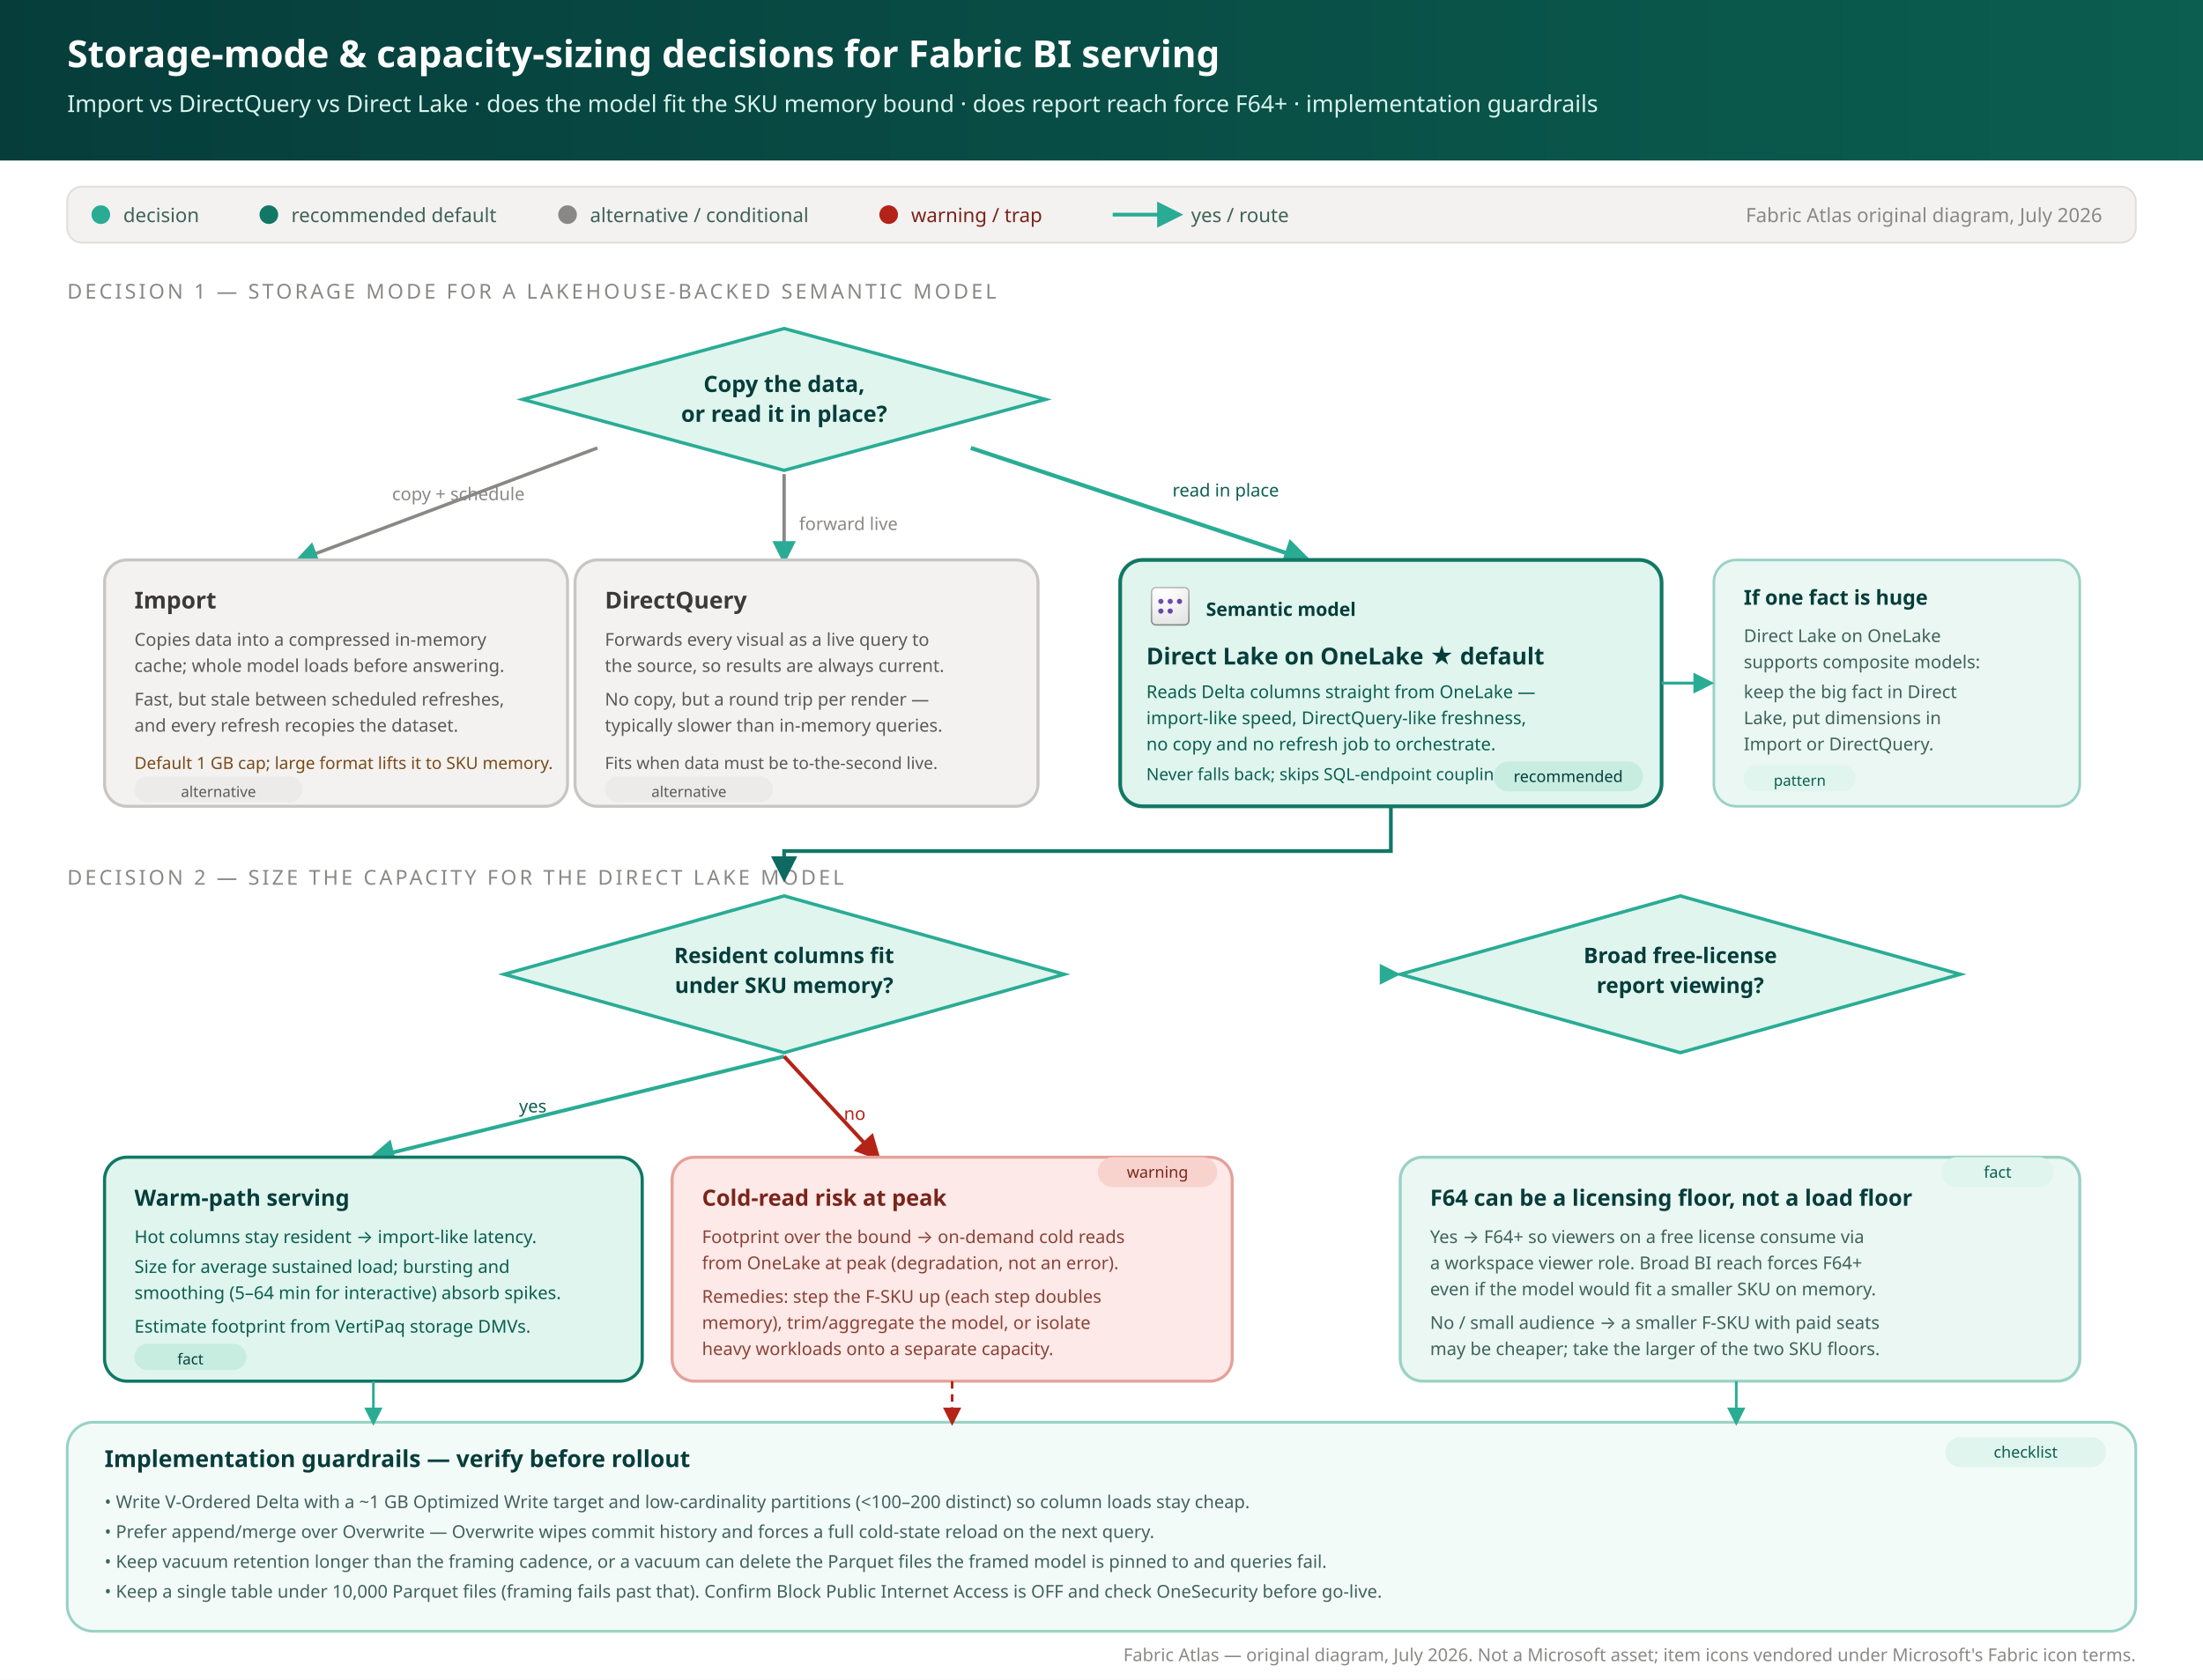
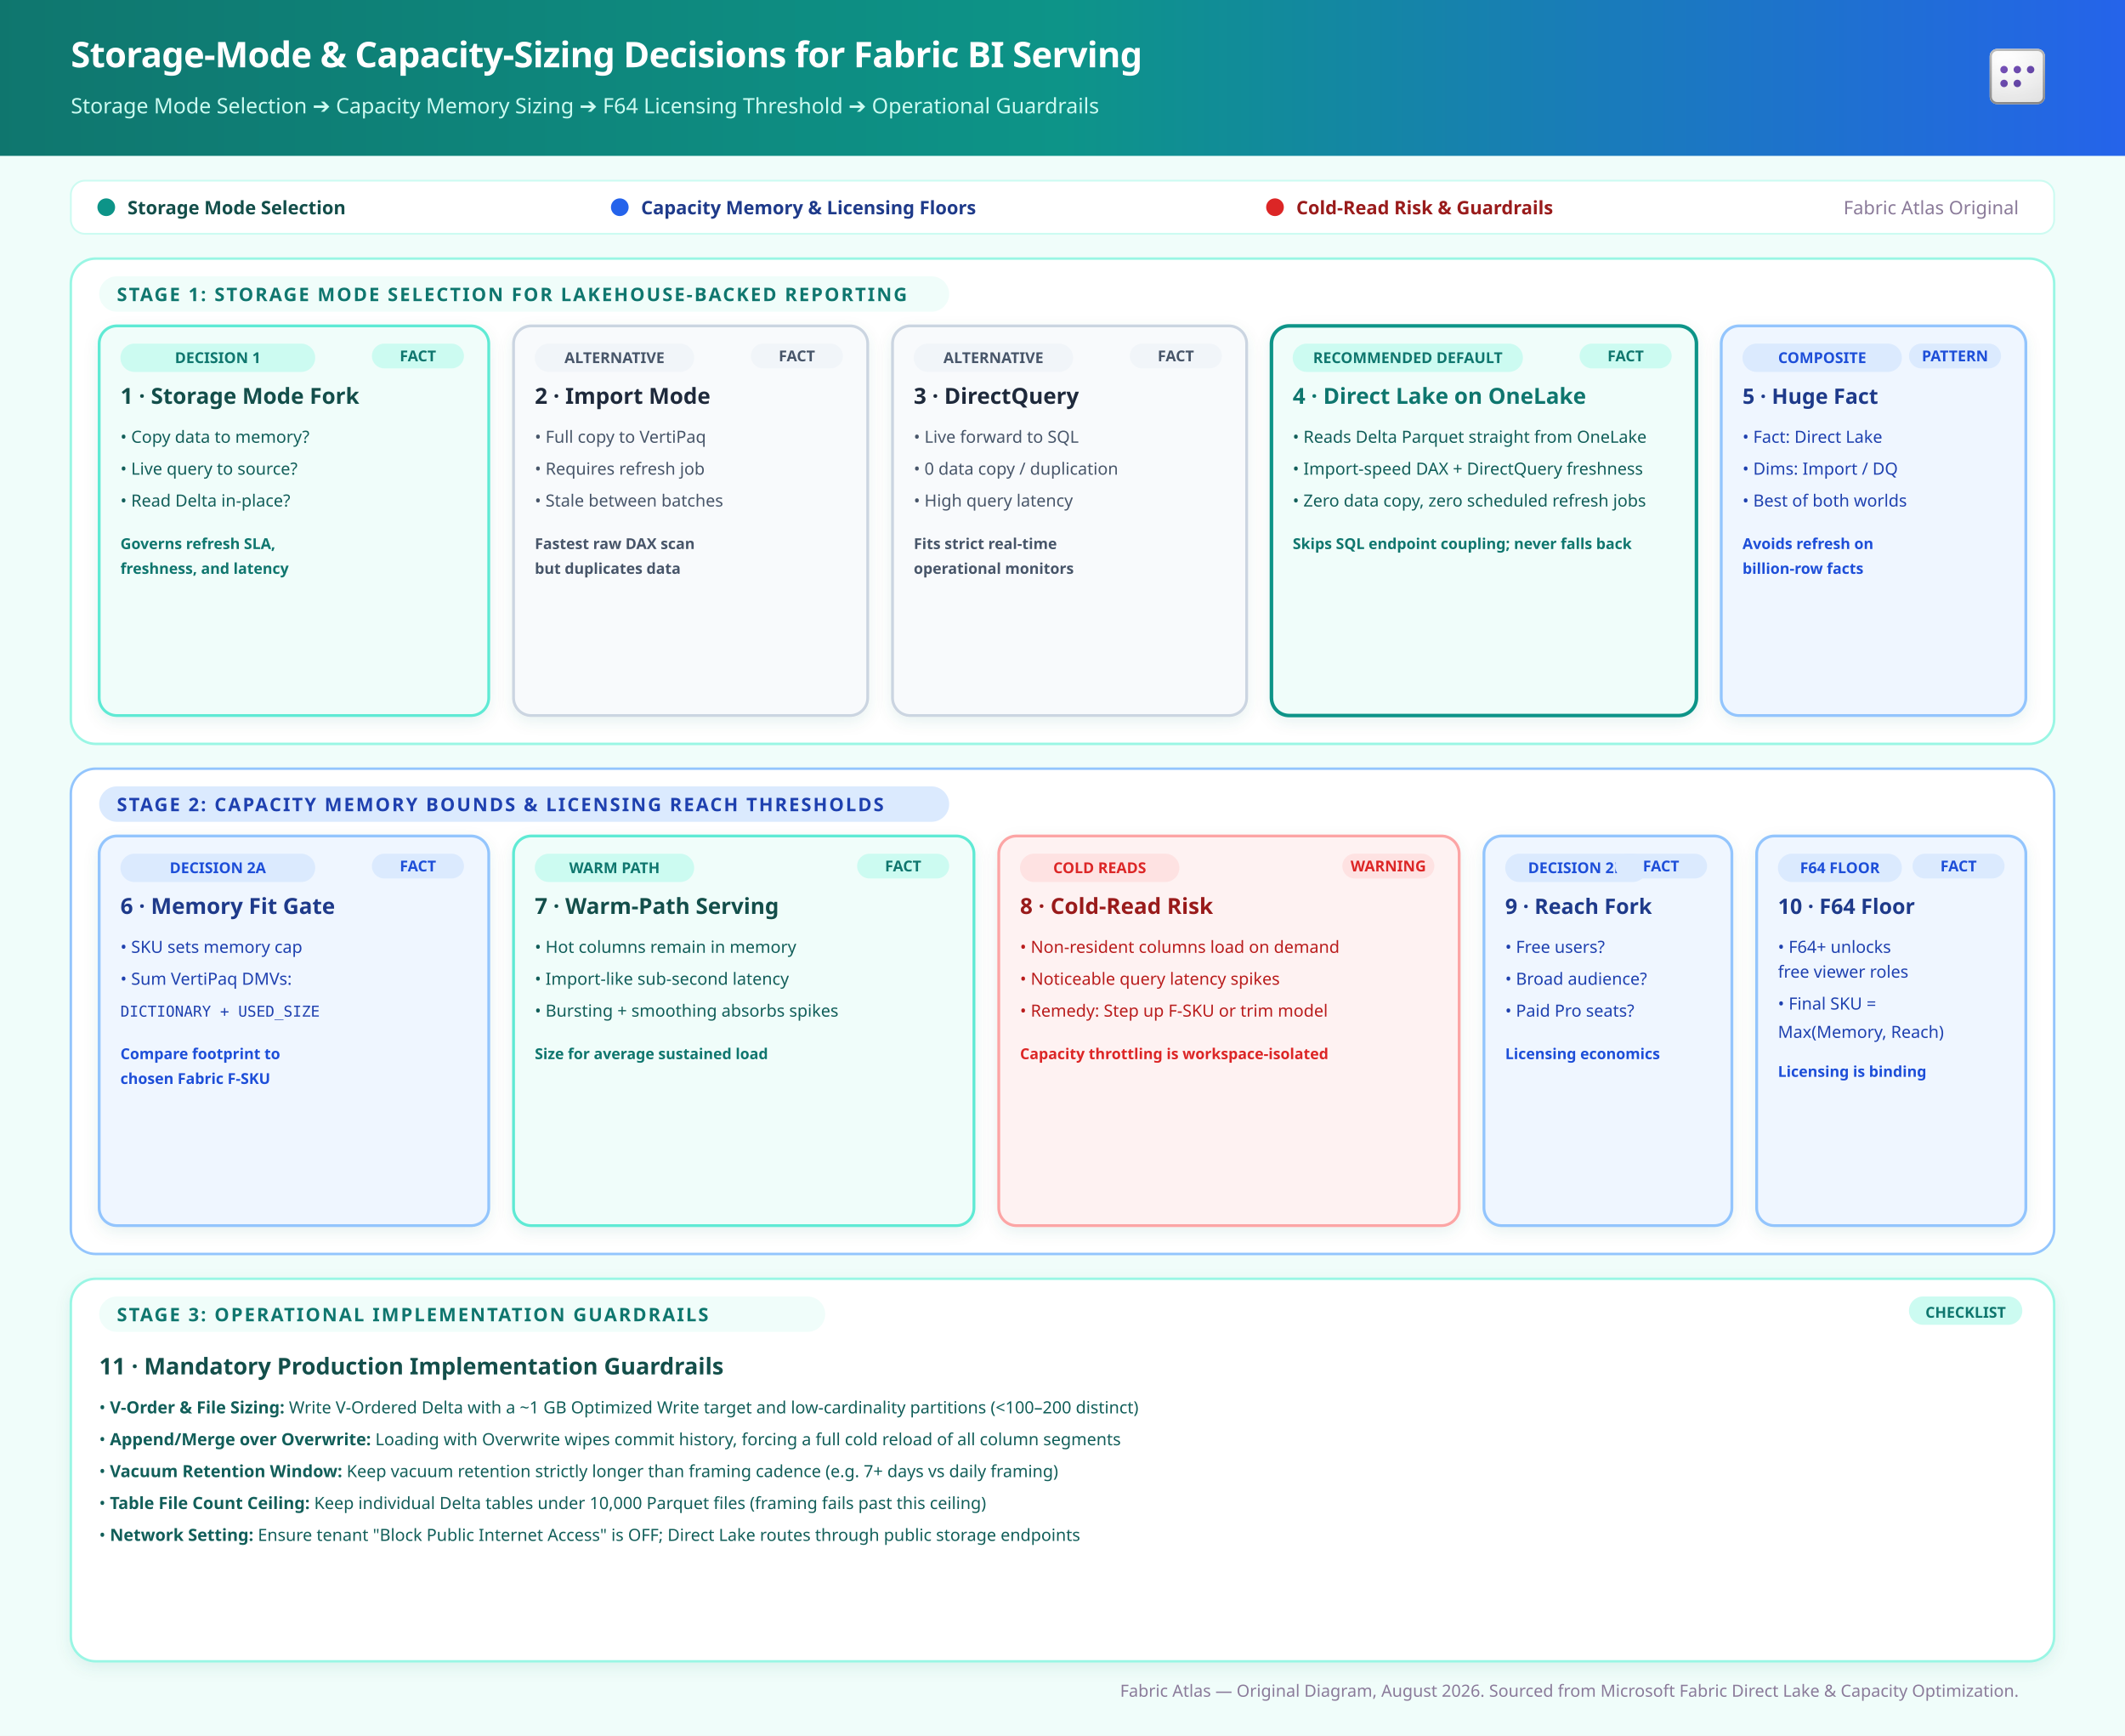
- <svg xmlns="http://www.w3.org/2000/svg" viewBox="0 0 1180 900" font-family="Segoe UI, -apple-system, sans-serif" role="img" aria-labelledby="lakehouse-direct-lake-bi-decision-title lakehouse-direct-lake-bi-decision-desc" data-diagram-id="lakehouse-direct-lake-bi-decision">
+ <svg xmlns="http://www.w3.org/2000/svg" viewBox="0 0 1200 980" font-family="Segoe UI, -apple-system, sans-serif" role="img" aria-labelledby="lakehouse-direct-lake-bi-decision-title lakehouse-direct-lake-bi-decision-desc" data-diagram-id="lakehouse-direct-lake-bi-decision">
  <defs>
-     <linearGradient id="ldd-head" x1="0" y1="0" x2="1" y2="0">
-       <stop offset="0" stop-color="#063D3B" />
-       <stop offset="1" stop-color="#0B5E50" />
-     </linearGradient>
-     <marker id="ldd-arr" viewBox="0 0 10 10" refX="8" refY="5" markerWidth="7" markerHeight="7" orient="auto-start-reverse">
-       <path d="M0 0 L10 5 L0 10 z" fill="#2AAC94" />
+     <linearGradient id="bi-head" x1="0" y1="0" x2="1" y2="0">
+       <stop offset="0" stop-color="#0F766E" />
+       <stop offset="0.5" stop-color="#0D9488" />
+       <stop offset="1" stop-color="#2563EB" />
+     </linearGradient>
+     <filter id="bi-shadow" x="-4%" y="-6%" width="108%" height="116%" filterUnits="userSpaceOnUse">
+       <feDropShadow dx="0" dy="3" stdDeviation="4" flood-color="#0F766E" flood-opacity="0.09" />
+     </filter>
+     <marker id="bi-arr-teal" viewBox="0 0 10 10" refX="8" refY="5" markerWidth="7" markerHeight="7" orient="auto-start-reverse">
+       <path d="M0 0 L10 5 L0 10 z" fill="#0D9488" />
    </marker>
-     <marker id="ldd-arrDark" viewBox="0 0 10 10" refX="8" refY="5" markerWidth="7" markerHeight="7" orient="auto-start-reverse">
-       <path d="M0 0 L10 5 L0 10 z" fill="#0E6961" />
+     <marker id="bi-arr-blue" viewBox="0 0 10 10" refX="8" refY="5" markerWidth="7" markerHeight="7" orient="auto-start-reverse">
+       <path d="M0 0 L10 5 L0 10 z" fill="#2563EB" />
    </marker>
-     <marker id="ldd-arrRed" viewBox="0 0 10 10" refX="8" refY="5" markerWidth="7" markerHeight="7" orient="auto-start-reverse">
-       <path d="M0 0 L10 5 L0 10 z" fill="#B42318" />
+     <marker id="bi-arr-red" viewBox="0 0 10 10" refX="8" refY="5" markerWidth="7" markerHeight="7" orient="auto-start-reverse">
+       <path d="M0 0 L10 5 L0 10 z" fill="#DC2626" />
    </marker>
-     <linearGradient id="ldd-ic-sm-a" x1="10.222" x2="13.511" y1="3" y2="29.311" gradientUnits="userSpaceOnUse">
+     <linearGradient id="bi-ic-sm-a" x1="10.222" x2="13.511" y1="3" y2="29.311" gradientUnits="userSpaceOnUse">
      <stop stop-color="#fff" />
      <stop offset="1" stop-color="#EBEBEB" />
    </linearGradient>
-     <linearGradient id="ldd-ic-sm-c" x1="11.396" x2="14.897" y1="3" y2="29.256" gradientUnits="userSpaceOnUse">
+     <linearGradient id="bi-ic-sm-c" x1="11.396" x2="14.897" y1="3" y2="29.256" gradientUnits="userSpaceOnUse">
      <stop stop-color="#BBB" />
      <stop offset="1" stop-color="#888" />
    </linearGradient>
-     <linearGradient id="ldd-ic-sm-d" x1="8" x2="16.989" y1="11" y2="25.382" gradientUnits="userSpaceOnUse">
+     <linearGradient id="bi-ic-sm-d" x1="8" x2="16.989" y1="11" y2="25.382" gradientUnits="userSpaceOnUse">
      <stop stop-color="#7751B8" />
      <stop offset="1" stop-color="#5A409C" />
    </linearGradient>
-     <radialGradient id="ldd-ic-sm-b" cx="0" cy="0" r="1" gradientTransform="matrix(13.7222 20.58336 -17.81255 11.875 11.306 9.771)" gradientUnits="userSpaceOnUse">
+     <radialGradient id="bi-ic-sm-b" cx="0" cy="0" r="1" gradientTransform="matrix(13.7222 20.58336 -17.81255 11.875 11.306 9.771)" gradientUnits="userSpaceOnUse">
      <stop offset=".177" stop-color="#fff" />
      <stop offset="1" stop-color="#B8B8B8" />
    </radialGradient>
  </defs>
-   <rect width="1180" height="900" fill="#FFFFFF" />
-   <rect width="1180" height="86" fill="url(#ldd-head)" />
-   <text x="36" y="36" font-size="20" font-weight="650" fill="#FFFFFF">Storage-mode &amp; capacity-sizing decisions for Fabric BI serving</text>
-   <text x="36" y="60" font-size="12.5" fill="#D9F5EE">Import vs DirectQuery vs Direct Lake · does the model fit the SKU memory bound · does report reach force F64+ · implementation guardrails</text>
-   <g transform="translate(36,100)" font-size="10.5">
-     <rect width="1108" height="30" rx="8" fill="#F3F2F1" stroke="#E1DFDD" />
-     <circle cx="18" cy="15" r="5" fill="#2AAC94" />
-     <text x="30" y="19" fill="#3F6259">decision</text>
-     <circle cx="108" cy="15" r="5" fill="#117865" />
-     <text x="120" y="19" fill="#3F6259">recommended default</text>
-     <circle cx="268" cy="15" r="5" fill="#8A8886" />
-     <text x="280" y="19" fill="#3F6259">alternative / conditional</text>
-     <circle cx="440" cy="15" r="5" fill="#B42318" />
-     <text x="452" y="19" fill="#7A241A">warning / trap</text>
-     <line x1="560" y1="15" x2="595" y2="15" stroke="#2AAC94" stroke-width="2" marker-end="url(#ldd-arr)" />
-     <text x="602" y="19" fill="#3F6259">yes / route</text>
-     <text x="1090" y="19" text-anchor="end" fill="#8A8886">Fabric Atlas original diagram, July 2026</text>
-   </g>
-   <text x="36" y="160" font-size="11" letter-spacing="1.5" fill="#8A8886">DECISION 1 — STORAGE MODE FOR A LAKEHOUSE-BACKED SEMANTIC MODEL</text>
-   <g data-node-id="storage-mode-decision" tabindex="0" aria-label="Decision: which semantic-model storage mode">
-     <path d="M420 176 L560 214 L420 252 L280 214 Z" fill="#DFF5EE" stroke="#2AAC94" stroke-width="1.8" />
-     <text x="420" y="210" text-anchor="middle" font-size="12" font-weight="650" fill="#063D3B">Copy the data,</text>
-     <text x="420" y="226" text-anchor="middle" font-size="12" font-weight="650" fill="#063D3B">or read it in place?</text>
-   </g>
-   <path d="M320 240 L160 300" stroke="#8A8886" stroke-width="1.8" fill="none" marker-end="url(#ldd-arr)" />
-   <text x="210" y="268" font-size="9.5" fill="#8A8886">copy + schedule</text>
-   <g data-node-id="import-mode" tabindex="0" aria-label="Import mode alternative">
-     <rect x="56" y="300" width="248" height="132" rx="12" fill="#F3F2F1" stroke="#C8C6C4" stroke-width="1.6" />
-     <text x="72" y="326" font-size="12.5" font-weight="650" fill="#3A3A3A">Import</text>
-     <text x="72" y="346" font-size="9.5" fill="#5A5A5A">Copies data into a compressed in-memory</text>
-     <text x="72" y="360" font-size="9.5" fill="#5A5A5A">cache; whole model loads before answering.</text>
-     <text x="72" y="378" font-size="9.5" fill="#5A5A5A">Fast, but stale between scheduled refreshes,</text>
-     <text x="72" y="392" font-size="9.5" fill="#5A5A5A">and every refresh recopies the dataset.</text>
-     <text x="72" y="412" font-size="9" fill="#7A4A16">Default 1 GB cap; large format lifts it to SKU memory.</text>
-     <rect x="72" y="416" width="90" height="14" rx="7" fill="#EDEBE9" />
-     <text x="117" y="427" text-anchor="middle" font-size="8" fill="#5A5A5A">alternative</text>
-   </g>
-   <path d="M420 254 L420 300" stroke="#8A8886" stroke-width="1.8" fill="none" marker-end="url(#ldd-arr)" />
-   <text x="428" y="284" font-size="9.5" fill="#8A8886">forward live</text>
-   <g data-node-id="directquery-mode" tabindex="0" aria-label="DirectQuery mode alternative">
-     <rect x="308" y="300" width="248" height="132" rx="12" fill="#F3F2F1" stroke="#C8C6C4" stroke-width="1.6" />
-     <text x="324" y="326" font-size="12.5" font-weight="650" fill="#3A3A3A">DirectQuery</text>
-     <text x="324" y="346" font-size="9.5" fill="#5A5A5A">Forwards every visual as a live query to</text>
-     <text x="324" y="360" font-size="9.5" fill="#5A5A5A">the source, so results are always current.</text>
-     <text x="324" y="378" font-size="9.5" fill="#5A5A5A">No copy, but a round trip per render —</text>
-     <text x="324" y="392" font-size="9.5" fill="#5A5A5A">typically slower than in-memory queries.</text>
-     <text x="324" y="412" font-size="9" fill="#5A5A5A">Fits when data must be to-the-second live.</text>
-     <rect x="324" y="416" width="90" height="14" rx="7" fill="#EDEBE9" />
-     <text x="369" y="427" text-anchor="middle" font-size="8" fill="#5A5A5A">alternative</text>
-   </g>
-   <path d="M520 240 L700 300" stroke="#2AAC94" stroke-width="2.2" fill="none" marker-end="url(#ldd-arr)" />
-   <text x="628" y="266" font-size="9.5" fill="#0B5E50">read in place</text>
-   <g data-node-id="direct-lake-mode" tabindex="0" aria-label="Direct Lake mode — recommended default">
-     <rect x="600" y="300" width="290" height="132" rx="12" fill="#DFF5EE" stroke="#117865" stroke-width="2" />
-     <g data-official-icon="microsoft" data-icon-name="semantic_model_32_item">
-       <g transform="translate(614,312) scale(0.8)">
-         <path fill="url(#ldd-ic-sm-a)" d="M3 6.5A3.5 3.5 0 0 1 6.5 3h19A3.5 3.5 0 0 1 29 6.5v19a3.5 3.5 0 0 1-3.5 3.5h-19A3.5 3.5 0 0 1 3 25.5z" />
-         <path fill="url(#ldd-ic-sm-b)" fill-opacity=".2" d="M3 6.5A3.5 3.5 0 0 1 6.5 3h19A3.5 3.5 0 0 1 29 6.5v19a3.5 3.5 0 0 1-3.5 3.5h-19A3.5 3.5 0 0 1 3 25.5z" />
-         <path fill="url(#ldd-ic-sm-c)" fill-rule="evenodd" d="M25.5 4h-19A2.5 2.5 0 0 0 4 6.5v19A2.5 2.5 0 0 0 6.5 28h19a2.5 2.5 0 0 0 2.5-2.5v-19A2.5 2.5 0 0 0 25.5 4m-19-1A3.5 3.5 0 0 0 3 6.5v19A3.5 3.5 0 0 0 6.5 29h19a3.5 3.5 0 0 0 3.5-3.5v-19A3.5 3.5 0 0 0 25.5 3z" clip-rule="evenodd" />
-         <path fill="url(#ldd-ic-sm-d)" d="M9.75 14.5a1.75 1.75 0 1 0 0-3.5 1.75 1.75 0 0 0 0 3.5" />
-         <path fill="url(#ldd-ic-sm-d)" d="M16 14.5a1.75 1.75 0 1 0 0-3.5 1.75 1.75 0 0 0 0 3.5" />
-         <path fill="url(#ldd-ic-sm-d)" d="M11.5 19.25a1.75 1.75 0 1 1-3.5 0 1.75 1.75 0 0 1 3.5 0" />
-         <path fill="url(#ldd-ic-sm-d)" d="M16 21a1.75 1.75 0 1 0 0-3.5 1.75 1.75 0 0 0 0 3.5" />
-         <path fill="url(#ldd-ic-sm-d)" d="M24 12.75a1.75 1.75 0 1 1-3.5 0 1.75 1.75 0 0 1 3.5 0" />
-       </g>
-       <text x="646" y="330" font-size="10" font-weight="700" fill="#063D3B">Semantic model</text>
+   <rect width="1200" height="980" fill="#F0FDFA" />
+   <rect width="1200" height="88" fill="url(#bi-head)" />
+   <g data-official-icon="microsoft" data-icon-name="semantic_model_32_item">
+     <g transform="translate(1120,24) scale(1.2)">
+       <path fill="url(#bi-ic-sm-a)" d="M3 6.5A3.5 3.5 0 0 1 6.5 3h19A3.5 3.5 0 0 1 29 6.5v19a3.5 3.5 0 0 1-3.5 3.5h-19A3.5 3.5 0 0 1 3 25.5z" />
+       <path fill="url(#bi-ic-sm-b)" fill-opacity=".2" d="M3 6.5A3.5 3.5 0 0 1 6.5 3h19A3.5 3.5 0 0 1 29 6.5v19a3.5 3.5 0 0 1-3.5 3.5h-19A3.5 3.5 0 0 1 3 25.5z" />
+       <path fill="url(#bi-ic-sm-c)" fill-rule="evenodd" d="M25.5 4h-19A2.5 2.5 0 0 0 4 6.5v19A2.5 2.5 0 0 0 6.5 28h19a2.5 2.5 0 0 0 2.5-2.5v-19A2.5 2.5 0 0 0 25.5 4m-19-1A3.5 3.5 0 0 0 3 6.5v19A3.5 3.5 0 0 0 6.5 29h19a3.5 3.5 0 0 0 3.5-3.5v-19A3.5 3.5 0 0 0 25.5 3z" clip-rule="evenodd" />
+       <path fill="url(#bi-ic-sm-d)" d="M9.75 14.5a1.75 1.75 0 1 0 0-3.5 1.75 1.75 0 0 0 0 3.5" />
+       <path fill="url(#bi-ic-sm-d)" d="M16 14.5a1.75 1.75 0 1 0 0-3.5 1.75 1.75 0 0 0 0 3.5" />
+       <path fill="url(#bi-ic-sm-d)" d="M11.5 19.25a1.75 1.75 0 1 1-3.5 0 1.75 1.75 0 0 1 3.5 0" />
+       <path fill="url(#bi-ic-sm-d)" d="M16 21a1.75 1.75 0 1 0 0-3.5 1.75 1.75 0 0 0 0 3.5" />
+       <path fill="url(#bi-ic-sm-d)" d="M24 12.75a1.75 1.75 0 1 1-3.5 0 1.75 1.75 0 0 1 3.5 0" />
    </g>
-     <text x="614" y="356" font-size="12.5" font-weight="650" fill="#063D3B">Direct Lake on OneLake ★ default</text>
-     <text x="614" y="374" font-size="9.5" fill="#0B5E50">Reads Delta columns straight from OneLake —</text>
-     <text x="614" y="388" font-size="9.5" fill="#0B5E50">import-like speed, DirectQuery-like freshness,</text>
-     <text x="614" y="402" font-size="9.5" fill="#0B5E50">no copy and no refresh job to orchestrate.</text>
-     <text x="614" y="418" font-size="9" fill="#0B5E50">Never falls back; skips SQL-endpoint coupling.</text>
-     <rect x="800" y="408" width="80" height="16" rx="8" fill="#C7ECE0" />
-     <text x="840" y="419" text-anchor="middle" font-size="8.5" fill="#063D3B">recommended</text>
-   </g>
-   <g data-node-id="composite-note" tabindex="0" aria-label="Composite model option for oversized fact tables">
-     <rect x="918" y="300" width="196" height="132" rx="12" fill="#EAF7F2" stroke="#9AD2C5" stroke-width="1.4" />
-     <text x="934" y="324" font-size="11" font-weight="650" fill="#063D3B">If one fact is huge</text>
-     <text x="934" y="344" font-size="9.5" fill="#3F6259">Direct Lake on OneLake</text>
-     <text x="934" y="358" font-size="9.5" fill="#3F6259">supports composite models:</text>
-     <text x="934" y="374" font-size="9.5" fill="#3F6259">keep the big fact in Direct</text>
-     <text x="934" y="388" font-size="9.5" fill="#3F6259">Lake, put dimensions in</text>
-     <text x="934" y="402" font-size="9.5" fill="#3F6259">Import or DirectQuery.</text>
-     <rect x="934" y="410" width="60" height="14" rx="7" fill="#DFF5EE" />
-     <text x="964" y="421" text-anchor="middle" font-size="8" fill="#0B5E50">pattern</text>
-   </g>
-   <path d="M890 366 H916" stroke="#2AAC94" stroke-width="1.6" fill="none" marker-end="url(#ldd-arr)" />
-   <text x="36" y="474" font-size="11" letter-spacing="1.5" fill="#8A8886">DECISION 2 — SIZE THE CAPACITY FOR THE DIRECT LAKE MODEL</text>
-   <path d="M745 432 V456 H420 V470" stroke="#117865" stroke-width="2" fill="none" marker-end="url(#ldd-arrDark)" />
-   <g data-node-id="memory-fit-decision" tabindex="0" aria-label="Decision: does resident footprint fit the SKU memory bound">
-     <path d="M420 480 L570 522 L420 564 L270 522 Z" fill="#DFF5EE" stroke="#2AAC94" stroke-width="1.8" />
-     <text x="420" y="516" text-anchor="middle" font-size="11.5" font-weight="650" fill="#063D3B">Resident columns fit</text>
-     <text x="420" y="532" text-anchor="middle" font-size="11.5" font-weight="650" fill="#063D3B">under SKU memory?</text>
-   </g>
-   <path d="M420 566 L200 620" stroke="#2AAC94" stroke-width="2" fill="none" marker-end="url(#ldd-arr)" />
-   <text x="278" y="596" font-size="9.5" fill="#0B5E50">yes</text>
-   <g data-node-id="fit-yes" tabindex="0" aria-label="Footprint fits — warm queries">
-     <rect x="56" y="620" width="288" height="120" rx="12" fill="#DFF5EE" stroke="#117865" stroke-width="1.7" />
-     <text x="72" y="646" font-size="12" font-weight="650" fill="#063D3B">Warm-path serving</text>
-     <text x="72" y="666" font-size="9.5" fill="#0B5E50">Hot columns stay resident → import-like latency.</text>
-     <text x="72" y="682" font-size="9.5" fill="#0B5E50">Size for average sustained load; bursting and</text>
-     <text x="72" y="696" font-size="9.5" fill="#0B5E50">smoothing (5–64 min for interactive) absorb spikes.</text>
-     <text x="72" y="714" font-size="9.5" fill="#0B5E50">Estimate footprint from VertiPaq storage DMVs.</text>
-     <rect x="72" y="720" width="60" height="14" rx="7" fill="#C7ECE0" />
-     <text x="102" y="731" text-anchor="middle" font-size="8" fill="#063D3B">fact</text>
-   </g>
-   <path d="M420 566 L470 620" stroke="#B42318" stroke-width="2" fill="none" marker-end="url(#ldd-arrRed)" />
-   <text x="452" y="600" font-size="9.5" fill="#B42318">no</text>
-   <g data-node-id="fit-no" tabindex="0" aria-label="Footprint over the bound — cold reads">
-     <rect x="360" y="620" width="300" height="120" rx="12" fill="#FDE9E7" stroke="#E4A199" stroke-width="1.6" />
-     <text x="376" y="646" font-size="12" font-weight="650" fill="#7A241A">Cold-read risk at peak</text>
-     <text x="376" y="666" font-size="9.5" fill="#8A4238">Footprint over the bound → on-demand cold reads</text>
-     <text x="376" y="680" font-size="9.5" fill="#8A4238">from OneLake at peak (degradation, not an error).</text>
-     <text x="376" y="698" font-size="9.5" fill="#8A4238">Remedies: step the F-SKU up (each step doubles</text>
-     <text x="376" y="712" font-size="9.5" fill="#8A4238">memory), trim/aggregate the model, or isolate</text>
-     <text x="376" y="726" font-size="9.5" fill="#8A4238">heavy workloads onto a separate capacity.</text>
-     <rect x="588" y="620" width="64" height="16" rx="8" fill="#F8D3CE" />
-     <text x="620" y="631" text-anchor="middle" font-size="8.5" fill="#7A241A">warning</text>
-   </g>
-   <g data-node-id="reach-decision" tabindex="0" aria-label="Decision: does broad free-license viewing force F64+">
-     <path d="M900 480 L1050 522 L900 564 L750 522 Z" fill="#DFF5EE" stroke="#2AAC94" stroke-width="1.8" />
-     <text x="900" y="516" text-anchor="middle" font-size="11.5" font-weight="650" fill="#063D3B">Broad free-license</text>
-     <text x="900" y="532" text-anchor="middle" font-size="11.5" font-weight="650" fill="#063D3B">report viewing?</text>
-   </g>
-   <path d="M745 522 H748" stroke="#2AAC94" stroke-width="1.6" fill="none" marker-end="url(#ldd-arr)" />
-   <g data-node-id="reach-outcome" tabindex="0" aria-label="F64 licensing floor for broad consumption">
-     <rect x="750" y="620" width="364" height="120" rx="12" fill="#EAF7F2" stroke="#9AD2C5" stroke-width="1.6" />
-     <text x="766" y="646" font-size="12" font-weight="650" fill="#063D3B">F64 can be a licensing floor, not a load floor</text>
-     <text x="766" y="666" font-size="9.5" fill="#3F6259">Yes → F64+ so viewers on a free license consume via</text>
-     <text x="766" y="680" font-size="9.5" fill="#3F6259">a workspace viewer role. Broad BI reach forces F64+</text>
-     <text x="766" y="694" font-size="9.5" fill="#3F6259">even if the model would fit a smaller SKU on memory.</text>
-     <text x="766" y="712" font-size="9.5" fill="#3F6259">No / small audience → a smaller F-SKU with paid seats</text>
-     <text x="766" y="726" font-size="9.5" fill="#3F6259">may be cheaper; take the larger of the two SKU floors.</text>
-     <rect x="1040" y="620" width="60" height="16" rx="8" fill="#DFF5EE" />
-     <text x="1070" y="631" text-anchor="middle" font-size="8.5" fill="#0B5E50">fact</text>
-   </g>
-   <rect x="36" y="762" width="1108" height="112" rx="14" fill="#F3FBF9" stroke="#9AD2C5" stroke-width="1.5" />
-   <g data-node-id="implementation-guardrails" tabindex="0" aria-label="Implementation guardrails checklist">
-     <text x="56" y="786" font-size="12.5" font-weight="650" fill="#063D3B">Implementation guardrails — verify before rollout</text>
-     <text x="56" y="808" font-size="9.5" fill="#3F6259">• Write V-Ordered Delta with a ~1 GB Optimized Write target and low-cardinality partitions (&lt;100–200 distinct) so column loads stay cheap.</text>
-     <text x="56" y="824" font-size="9.5" fill="#3F6259">• Prefer append/merge over Overwrite — Overwrite wipes commit history and forces a full cold-state reload on the next query.</text>
-     <text x="56" y="840" font-size="9.5" fill="#3F6259">• Keep vacuum retention longer than the framing cadence, or a vacuum can delete the Parquet files the framed model is pinned to and queries fail.</text>
-     <text x="56" y="856" font-size="9.5" fill="#3F6259">• Keep a single table under 10,000 Parquet files (framing fails past that). Confirm Block Public Internet Access is OFF and check OneSecurity before go-live.</text>
-     <rect x="1042" y="770" width="86" height="16" rx="8" fill="#DFF5EE" />
-     <text x="1085" y="781" text-anchor="middle" font-size="8.5" fill="#0B5E50">checklist</text>
-   </g>
-   <line x1="200" y1="740" x2="200" y2="762" stroke="#2AAC94" stroke-width="1.4" marker-end="url(#ldd-arr)" />
-   <line x1="510" y1="740" x2="510" y2="762" stroke="#B42318" stroke-width="1.4" stroke-dasharray="4 3" marker-end="url(#ldd-arrRed)" />
-   <line x1="930" y1="740" x2="930" y2="762" stroke="#2AAC94" stroke-width="1.4" marker-end="url(#ldd-arr)" />
-   <text x="1144" y="890" text-anchor="end" font-size="9.5" fill="#8A8886">Fabric Atlas — original diagram, July 2026. Not a Microsoft asset; item icons vendored under Microsoft's Fabric icon terms.</text>
+   </g>
+   <text x="40" y="38" font-size="20" font-weight="700" fill="#FFFFFF" letter-spacing="-0.3px">Storage-Mode &amp; Capacity-Sizing Decisions for Fabric BI Serving</text>
+   <text x="40" y="64" font-size="12" fill="#CCFBF1">Storage Mode Selection ➔ Capacity Memory Sizing ➔ F64 Licensing Threshold ➔ Operational Guardrails</text>
+   <g transform="translate(40,102)" font-size="10.5">
+     <rect width="1120" height="30" rx="8" fill="#FFFFFF" stroke="#CCFBF1" />
+     <circle cx="20" cy="15" r="5" fill="#0D9488" />
+     <text x="32" y="19" fill="#134E4A" font-weight="600">Storage Mode Selection</text>
+     <circle cx="310" cy="15" r="5" fill="#2563EB" />
+     <text x="322" y="19" fill="#1E3A8A" font-weight="600">Capacity Memory &amp; Licensing Floors</text>
+     <circle cx="680" cy="15" r="5" fill="#DC2626" />
+     <text x="692" y="19" fill="#991B1B" font-weight="600">Cold-Read Risk &amp; Guardrails</text>
+     <text x="1100" y="19" text-anchor="end" fill="#8A7A99">Fabric Atlas Original</text>
+   </g>
+   <rect x="40" y="146" width="1120" height="274" rx="14" fill="#FFFFFF" stroke="#99F6E4" stroke-width="1.4" />
+   <rect x="56" y="156" width="480" height="20" rx="10" fill="#F0FDFA" />
+   <text x="66" y="170" font-size="10.5" font-weight="700" fill="#0F766E" letter-spacing="1px">STAGE 1: STORAGE MODE SELECTION FOR LAKEHOUSE-BACKED REPORTING</text>
+   <g data-node-id="storage-mode-decision" role="group" tabindex="0" aria-label="Copy the data, or read it in place?">
+     <rect x="56" y="184" width="220" height="220" rx="10" fill="#F0FDFA" stroke="#5EEAD4" stroke-width="1.6" filter="url(#bi-shadow)" />
+     <rect x="68" y="194" width="110" height="16" rx="8" fill="#CCFBF1" />
+     <text x="123" y="205" text-anchor="middle" font-size="8.5" font-weight="700" fill="#0F766E">DECISION 1</text>
+     <text x="68" y="228" font-size="12.5" font-weight="700" fill="#134E4A">1 · Storage Mode Fork</text>
+     <text x="68" y="250" font-size="9.5" fill="#115E59">• Copy data to memory?</text>
+     <text x="68" y="268" font-size="9.5" fill="#115E59">• Live query to source?</text>
+     <text x="68" y="286" font-size="9.5" fill="#115E59">• Read Delta in-place?</text>
+     <text x="68" y="310" font-size="8.5" font-weight="700" fill="#0F766E">Governs refresh SLA,</text>
+     <text x="68" y="324" font-size="8.5" font-weight="700" fill="#0F766E">freshness, and latency</text>
+     <rect x="210" y="194" width="52" height="14" rx="7" fill="#CCFBF1" />
+     <text x="236" y="204" text-anchor="middle" font-size="8.5" font-weight="700" fill="#0F766E">FACT</text>
+   </g>
+   <g data-node-id="import-mode" role="group" tabindex="0" aria-label="Import">
+     <rect x="290" y="184" width="200" height="220" rx="10" fill="#F8FAFC" stroke="#CBD5E1" stroke-width="1.6" filter="url(#bi-shadow)" />
+     <rect x="302" y="194" width="90" height="16" rx="8" fill="#F1F5F9" />
+     <text x="347" y="205" text-anchor="middle" font-size="8.5" font-weight="700" fill="#475569">ALTERNATIVE</text>
+     <text x="302" y="228" font-size="12.5" font-weight="700" fill="#1E293B">2 · Import Mode</text>
+     <text x="302" y="250" font-size="9.5" fill="#475569">• Full copy to VertiPaq</text>
+     <text x="302" y="268" font-size="9.5" fill="#475569">• Requires refresh job</text>
+     <text x="302" y="286" font-size="9.5" fill="#475569">• Stale between batches</text>
+     <text x="302" y="310" font-size="8.5" font-weight="700" fill="#475569">Fastest raw DAX scan</text>
+     <text x="302" y="324" font-size="8.5" font-weight="700" fill="#475569">but duplicates data</text>
+     <rect x="424" y="194" width="52" height="14" rx="7" fill="#F1F5F9" />
+     <text x="450" y="204" text-anchor="middle" font-size="8.5" font-weight="700" fill="#475569">FACT</text>
+   </g>
+   <g data-node-id="directquery-mode" role="group" tabindex="0" aria-label="DirectQuery">
+     <rect x="504" y="184" width="200" height="220" rx="10" fill="#F8FAFC" stroke="#CBD5E1" stroke-width="1.6" filter="url(#bi-shadow)" />
+     <rect x="516" y="194" width="90" height="16" rx="8" fill="#F1F5F9" />
+     <text x="561" y="205" text-anchor="middle" font-size="8.5" font-weight="700" fill="#475569">ALTERNATIVE</text>
+     <text x="516" y="228" font-size="12.5" font-weight="700" fill="#1E293B">3 · DirectQuery</text>
+     <text x="516" y="250" font-size="9.5" fill="#475569">• Live forward to SQL</text>
+     <text x="516" y="268" font-size="9.5" fill="#475569">• 0 data copy / duplication</text>
+     <text x="516" y="286" font-size="9.5" fill="#475569">• High query latency</text>
+     <text x="516" y="310" font-size="8.5" font-weight="700" fill="#475569">Fits strict real-time</text>
+     <text x="516" y="324" font-size="8.5" font-weight="700" fill="#475569">operational monitors</text>
+     <rect x="638" y="194" width="52" height="14" rx="7" fill="#F1F5F9" />
+     <text x="664" y="204" text-anchor="middle" font-size="8.5" font-weight="700" fill="#475569">FACT</text>
+   </g>
+   <g data-node-id="direct-lake-mode" role="group" tabindex="0" aria-label="Direct Lake on OneLake (recommended default)">
+     <rect x="718" y="184" width="240" height="220" rx="10" fill="#F0FDFA" stroke="#0D9488" stroke-width="2" filter="url(#bi-shadow)" />
+     <rect x="730" y="194" width="130" height="16" rx="8" fill="#CCFBF1" />
+     <text x="795" y="205" text-anchor="middle" font-size="8.5" font-weight="700" fill="#0F766E">RECOMMENDED DEFAULT</text>
+     <text x="730" y="228" font-size="12.5" font-weight="700" fill="#0F766E">4 · Direct Lake on OneLake</text>
+     <text x="730" y="250" font-size="9.5" fill="#115E59">• Reads Delta Parquet straight from OneLake</text>
+     <text x="730" y="268" font-size="9.5" fill="#115E59">• Import-speed DAX + DirectQuery freshness</text>
+     <text x="730" y="286" font-size="9.5" fill="#115E59">• Zero data copy, zero scheduled refresh jobs</text>
+     <text x="730" y="310" font-size="8.5" font-weight="700" fill="#0F766E">Skips SQL endpoint coupling; never falls back</text>
+     <rect x="892" y="194" width="52" height="14" rx="7" fill="#CCFBF1" />
+     <text x="918" y="204" text-anchor="middle" font-size="8.5" font-weight="700" fill="#0F766E">FACT</text>
+   </g>
+   <g data-node-id="composite-note" role="group" tabindex="0" aria-label="If one fact is huge: composite">
+     <rect x="972" y="184" width="172" height="220" rx="10" fill="#EFF6FF" stroke="#93C5FD" stroke-width="1.6" filter="url(#bi-shadow)" />
+     <rect x="984" y="194" width="90" height="16" rx="8" fill="#DBEAFE" />
+     <text x="1029" y="205" text-anchor="middle" font-size="8.5" font-weight="700" fill="#1D4ED8">COMPOSITE</text>
+     <text x="984" y="228" font-size="12" font-weight="700" fill="#1E3A8A">5 · Huge Fact</text>
+     <text x="984" y="250" font-size="9.5" fill="#1E40AF">• Fact: Direct Lake</text>
+     <text x="984" y="268" font-size="9.5" fill="#1E40AF">• Dims: Import / DQ</text>
+     <text x="984" y="286" font-size="9.5" fill="#1E40AF">• Best of both worlds</text>
+     <text x="984" y="310" font-size="8.5" font-weight="700" fill="#1D4ED8">Avoids refresh on</text>
+     <text x="984" y="324" font-size="8.5" font-weight="700" fill="#1D4ED8">billion-row facts</text>
+     <rect x="1078" y="194" width="52" height="14" rx="7" fill="#DBEAFE" />
+     <text x="1104" y="204" text-anchor="middle" font-size="8.5" font-weight="700" fill="#1D4ED8">PATTERN</text>
+   </g>
+   <rect x="40" y="434" width="1120" height="274" rx="14" fill="#FFFFFF" stroke="#93C5FD" stroke-width="1.4" />
+   <rect x="56" y="444" width="480" height="20" rx="10" fill="#DBEAFE" />
+   <text x="66" y="458" font-size="10.5" font-weight="700" fill="#1E40AF" letter-spacing="1px">STAGE 2: CAPACITY MEMORY BOUNDS &amp; LICENSING REACH THRESHOLDS</text>
+   <g data-node-id="memory-fit-decision" role="group" tabindex="0" aria-label="Resident columns fit under SKU memory?">
+     <rect x="56" y="472" width="220" height="220" rx="10" fill="#EFF6FF" stroke="#93C5FD" stroke-width="1.6" filter="url(#bi-shadow)" />
+     <rect x="68" y="482" width="110" height="16" rx="8" fill="#DBEAFE" />
+     <text x="123" y="493" text-anchor="middle" font-size="8.5" font-weight="700" fill="#1D4ED8">DECISION 2A</text>
+     <text x="68" y="516" font-size="12.5" font-weight="700" fill="#1E3A8A">6 · Memory Fit Gate</text>
+     <text x="68" y="538" font-size="9.5" fill="#1E40AF">• SKU sets memory cap</text>
+     <text x="68" y="556" font-size="9.5" fill="#1E40AF">• Sum VertiPaq DMVs:</text>
+     <text x="68" y="574" font-size="8.5" font-family="monospace" fill="#1E40AF">DICTIONARY + USED_SIZE</text>
+     <text x="68" y="598" font-size="8.5" font-weight="700" fill="#1D4ED8">Compare footprint to</text>
+     <text x="68" y="612" font-size="8.5" font-weight="700" fill="#1D4ED8">chosen Fabric F-SKU</text>
+     <rect x="210" y="482" width="52" height="14" rx="7" fill="#DBEAFE" />
+     <text x="236" y="492" text-anchor="middle" font-size="8.5" font-weight="700" fill="#1D4ED8">FACT</text>
+   </g>
+   <g data-node-id="fit-yes" role="group" tabindex="0" aria-label="Warm-path serving">
+     <rect x="290" y="472" width="260" height="220" rx="10" fill="#F0FDFA" stroke="#5EEAD4" stroke-width="1.6" filter="url(#bi-shadow)" />
+     <rect x="302" y="482" width="90" height="16" rx="8" fill="#CCFBF1" />
+     <text x="347" y="493" text-anchor="middle" font-size="8.5" font-weight="700" fill="#0F766E">WARM PATH</text>
+     <text x="302" y="516" font-size="12.5" font-weight="700" fill="#134E4A">7 · Warm-Path Serving</text>
+     <text x="302" y="538" font-size="9.5" fill="#115E59">• Hot columns remain in memory</text>
+     <text x="302" y="556" font-size="9.5" fill="#115E59">• Import-like sub-second latency</text>
+     <text x="302" y="574" font-size="9.5" fill="#115E59">• Bursting + smoothing absorbs spikes</text>
+     <text x="302" y="598" font-size="8.5" font-weight="700" fill="#0F766E">Size for average sustained load</text>
+     <rect x="484" y="482" width="52" height="14" rx="7" fill="#CCFBF1" />
+     <text x="510" y="492" text-anchor="middle" font-size="8.5" font-weight="700" fill="#0F766E">FACT</text>
+   </g>
+   <g data-node-id="fit-no" role="group" tabindex="0" aria-label="Cold-read risk at peak">
+     <rect x="564" y="472" width="260" height="220" rx="10" fill="#FEF2F2" stroke="#FCA5A5" stroke-width="1.6" filter="url(#bi-shadow)" />
+     <rect x="576" y="482" width="90" height="16" rx="8" fill="#FEE2E2" />
+     <text x="621" y="493" text-anchor="middle" font-size="8.5" font-weight="700" fill="#DC2626">COLD READS</text>
+     <text x="576" y="516" font-size="12.5" font-weight="700" fill="#991B1B">8 · Cold-Read Risk</text>
+     <text x="576" y="538" font-size="9.5" fill="#B91C1C">• Non-resident columns load on demand</text>
+     <text x="576" y="556" font-size="9.5" fill="#B91C1C">• Noticeable query latency spikes</text>
+     <text x="576" y="574" font-size="9.5" fill="#B91C1C">• Remedy: Step up F-SKU or trim model</text>
+     <text x="576" y="598" font-size="8.5" font-weight="700" fill="#DC2626">Capacity throttling is workspace-isolated</text>
+     <rect x="758" y="482" width="52" height="14" rx="7" fill="#FEE2E2" />
+     <text x="784" y="492" text-anchor="middle" font-size="8.5" font-weight="700" fill="#DC2626">WARNING</text>
+   </g>
+   <g data-node-id="reach-decision" role="group" tabindex="0" aria-label="Broad free-license report viewing?">
+     <rect x="838" y="472" width="140" height="220" rx="10" fill="#EFF6FF" stroke="#93C5FD" stroke-width="1.6" filter="url(#bi-shadow)" />
+     <rect x="850" y="482" width="80" height="16" rx="8" fill="#DBEAFE" />
+     <text x="890" y="493" text-anchor="middle" font-size="8.5" font-weight="700" fill="#1D4ED8">DECISION 2B</text>
+     <text x="850" y="516" font-size="12" font-weight="700" fill="#1E3A8A">9 · Reach Fork</text>
+     <text x="850" y="538" font-size="9.5" fill="#1E40AF">• Free users?</text>
+     <text x="850" y="556" font-size="9.5" fill="#1E40AF">• Broad audience?</text>
+     <text x="850" y="574" font-size="9.5" fill="#1E40AF">• Paid Pro seats?</text>
+     <text x="850" y="598" font-size="8.5" font-weight="700" fill="#1D4ED8">Licensing economics</text>
+     <rect x="912" y="482" width="52" height="14" rx="7" fill="#DBEAFE" />
+     <text x="938" y="492" text-anchor="middle" font-size="8.5" font-weight="700" fill="#1D4ED8">FACT</text>
+   </g>
+   <g data-node-id="reach-outcome" role="group" tabindex="0" aria-label="F64 as a licensing floor, not a load floor">
+     <rect x="992" y="472" width="152" height="220" rx="10" fill="#EFF6FF" stroke="#93C5FD" stroke-width="1.6" filter="url(#bi-shadow)" />
+     <rect x="1004" y="482" width="70" height="16" rx="8" fill="#DBEAFE" />
+     <text x="1039" y="493" text-anchor="middle" font-size="8.5" font-weight="700" fill="#1D4ED8">F64 FLOOR</text>
+     <text x="1004" y="516" font-size="12" font-weight="700" fill="#1E3A8A">10 · F64 Floor</text>
+     <text x="1004" y="538" font-size="9.5" fill="#1E40AF">• F64+ unlocks</text>
+     <text x="1004" y="552" font-size="9.5" fill="#1E40AF">free viewer roles</text>
+     <text x="1004" y="570" font-size="9.5" fill="#1E40AF">• Final SKU =</text>
+     <text x="1004" y="586" font-size="9.5" fill="#1E40AF">Max(Memory, Reach)</text>
+     <text x="1004" y="608" font-size="8.5" font-weight="700" fill="#1D4ED8">Licensing is binding</text>
+     <rect x="1080" y="482" width="52" height="14" rx="7" fill="#DBEAFE" />
+     <text x="1106" y="492" text-anchor="middle" font-size="8.5" font-weight="700" fill="#1D4ED8">FACT</text>
+   </g>
+   <g data-node-id="implementation-guardrails" role="group" tabindex="0" aria-label="Implementation guardrails">
+     <rect x="40" y="722" width="1120" height="216" rx="14" fill="#FFFFFF" stroke="#99F6E4" stroke-width="1.4" filter="url(#bi-shadow)" />
+     <rect x="56" y="732" width="410" height="20" rx="10" fill="#F0FDFA" />
+     <text x="66" y="746" font-size="10.5" font-weight="700" fill="#0F766E" letter-spacing="1px">STAGE 3: OPERATIONAL IMPLEMENTATION GUARDRAILS</text>
+     <text x="56" y="776" font-size="13" font-weight="700" fill="#134E4A">11 · Mandatory Production Implementation Guardrails</text>
+     <text x="56" y="798" font-size="9.5" fill="#115E59">• <tspan font-weight="700">V-Order &amp; File Sizing:</tspan> Write V-Ordered Delta with a ~1 GB Optimized Write target and low-cardinality partitions (&lt;100–200 distinct)</text>
+     <text x="56" y="816" font-size="9.5" fill="#115E59">• <tspan font-weight="700">Append/Merge over Overwrite:</tspan> Loading with Overwrite wipes commit history, forcing a full cold reload of all column segments</text>
+     <text x="56" y="834" font-size="9.5" fill="#115E59">• <tspan font-weight="700">Vacuum Retention Window:</tspan> Keep vacuum retention strictly longer than framing cadence (e.g. 7+ days vs daily framing)</text>
+     <text x="56" y="852" font-size="9.5" fill="#115E59">• <tspan font-weight="700">Table File Count Ceiling:</tspan> Keep individual Delta tables under 10,000 Parquet files (framing fails past this ceiling)</text>
+     <text x="56" y="870" font-size="9.5" fill="#115E59">• <tspan font-weight="700">Network Setting:</tspan> Ensure tenant "Block Public Internet Access" is OFF; Direct Lake routes through public storage endpoints</text>
+     <rect x="1078" y="732" width="64" height="16" rx="8" fill="#CCFBF1" />
+     <text x="1110" y="744" text-anchor="middle" font-size="8.5" font-weight="700" fill="#0F766E">CHECKLIST</text>
+   </g>
+   <text x="1140" y="958" text-anchor="end" font-size="9.5" fill="#8A7A99">Fabric Atlas — Original Diagram, August 2026. Sourced from Microsoft Fabric Direct Lake &amp; Capacity Optimization.</text>
</svg>
